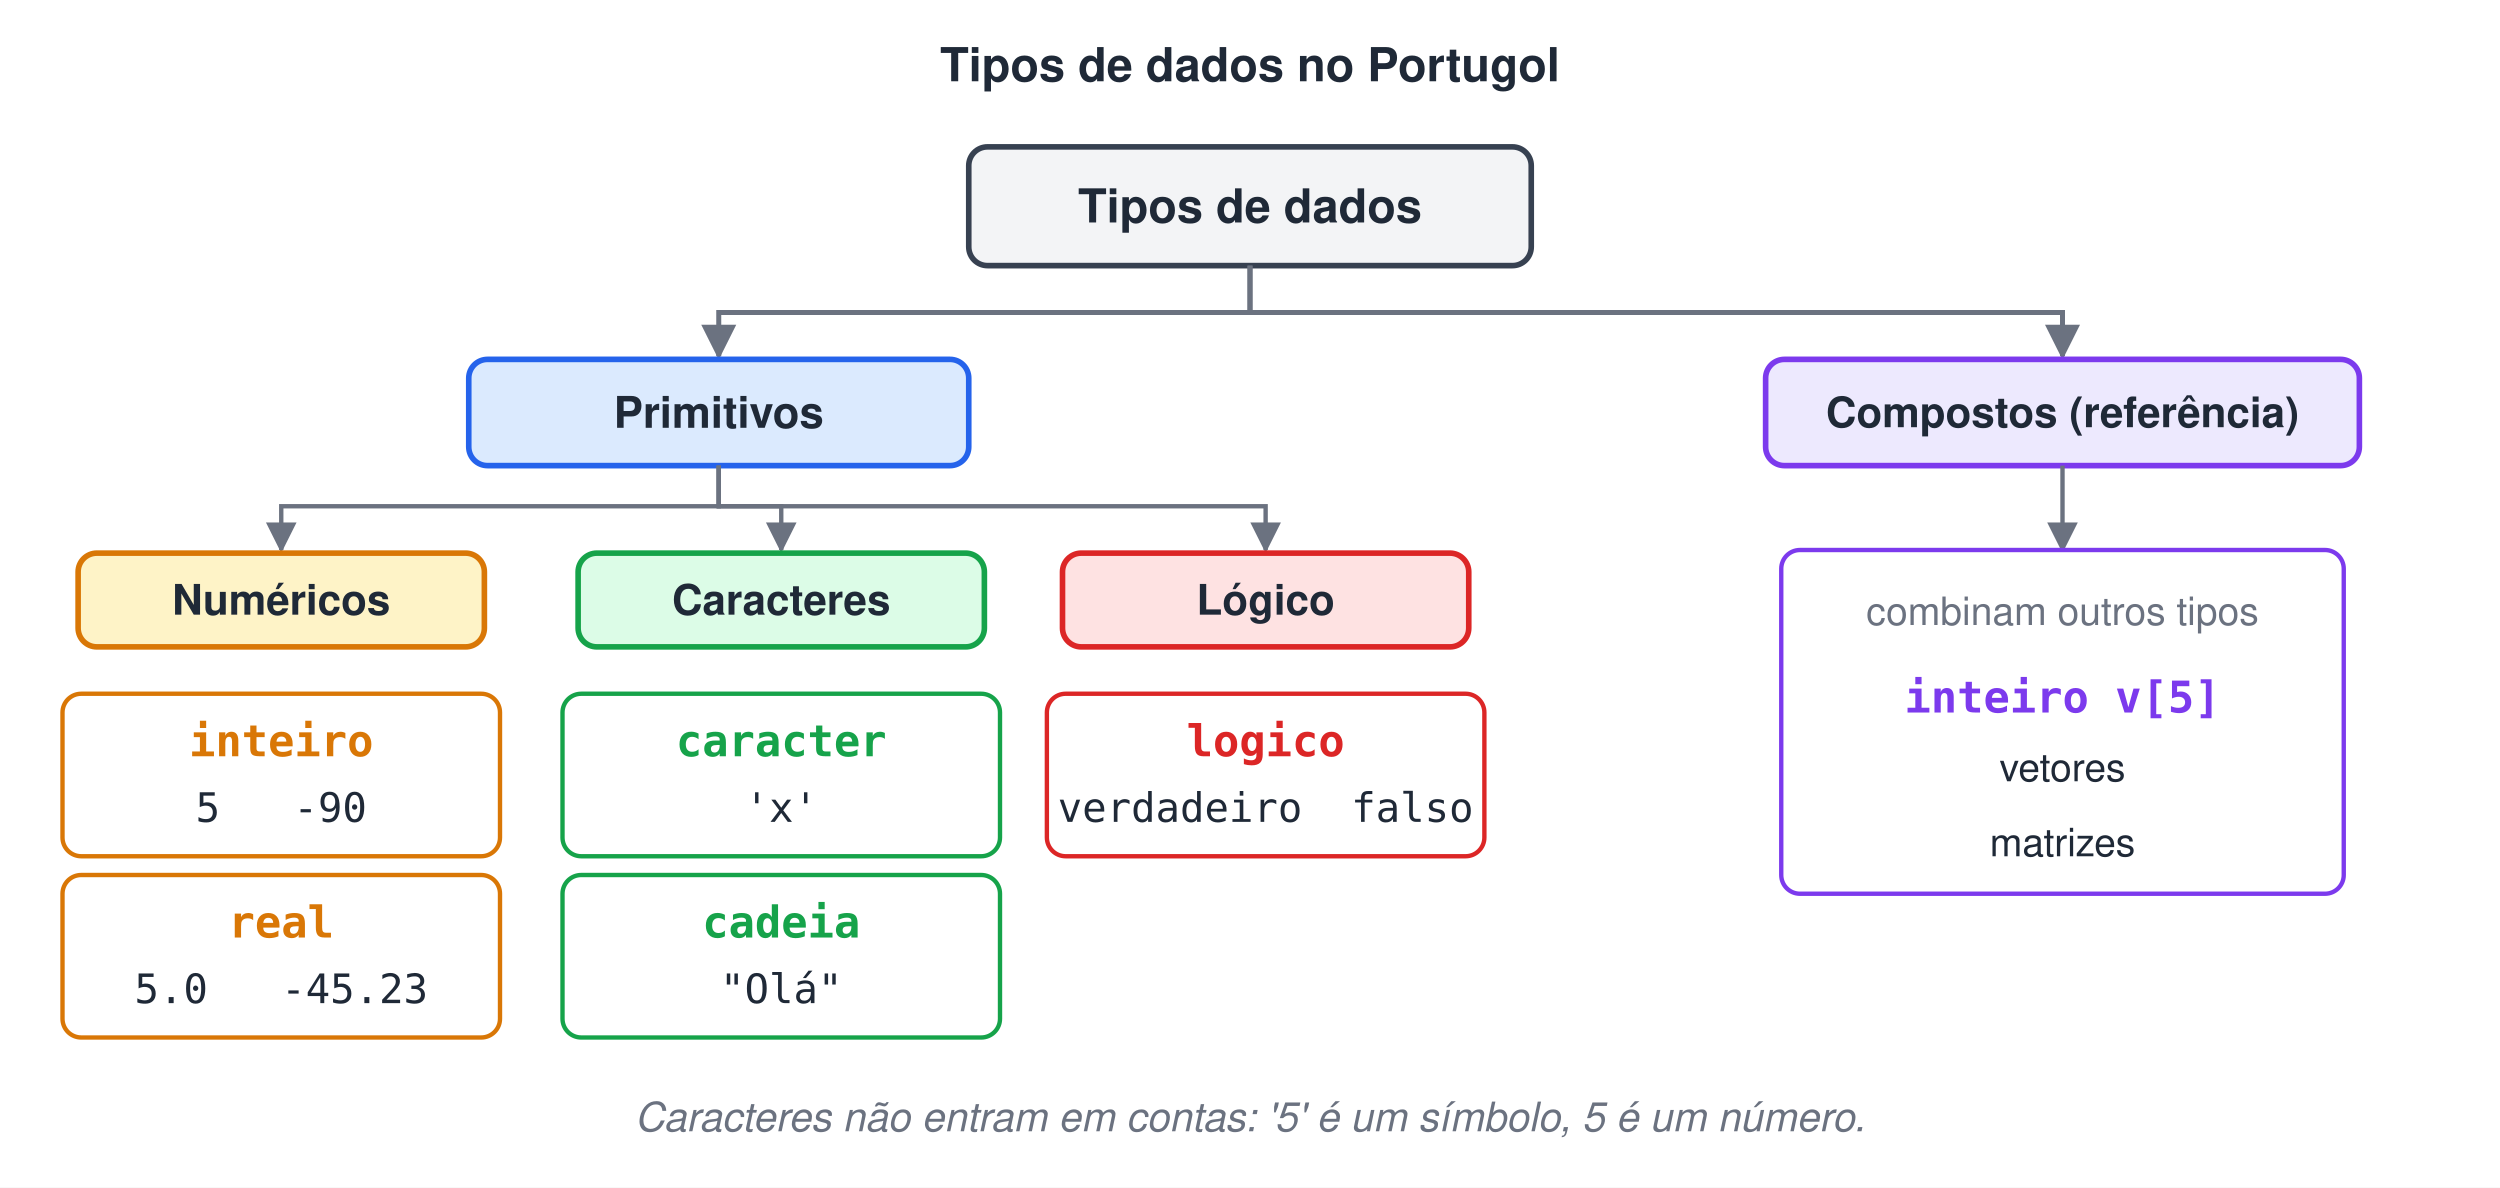
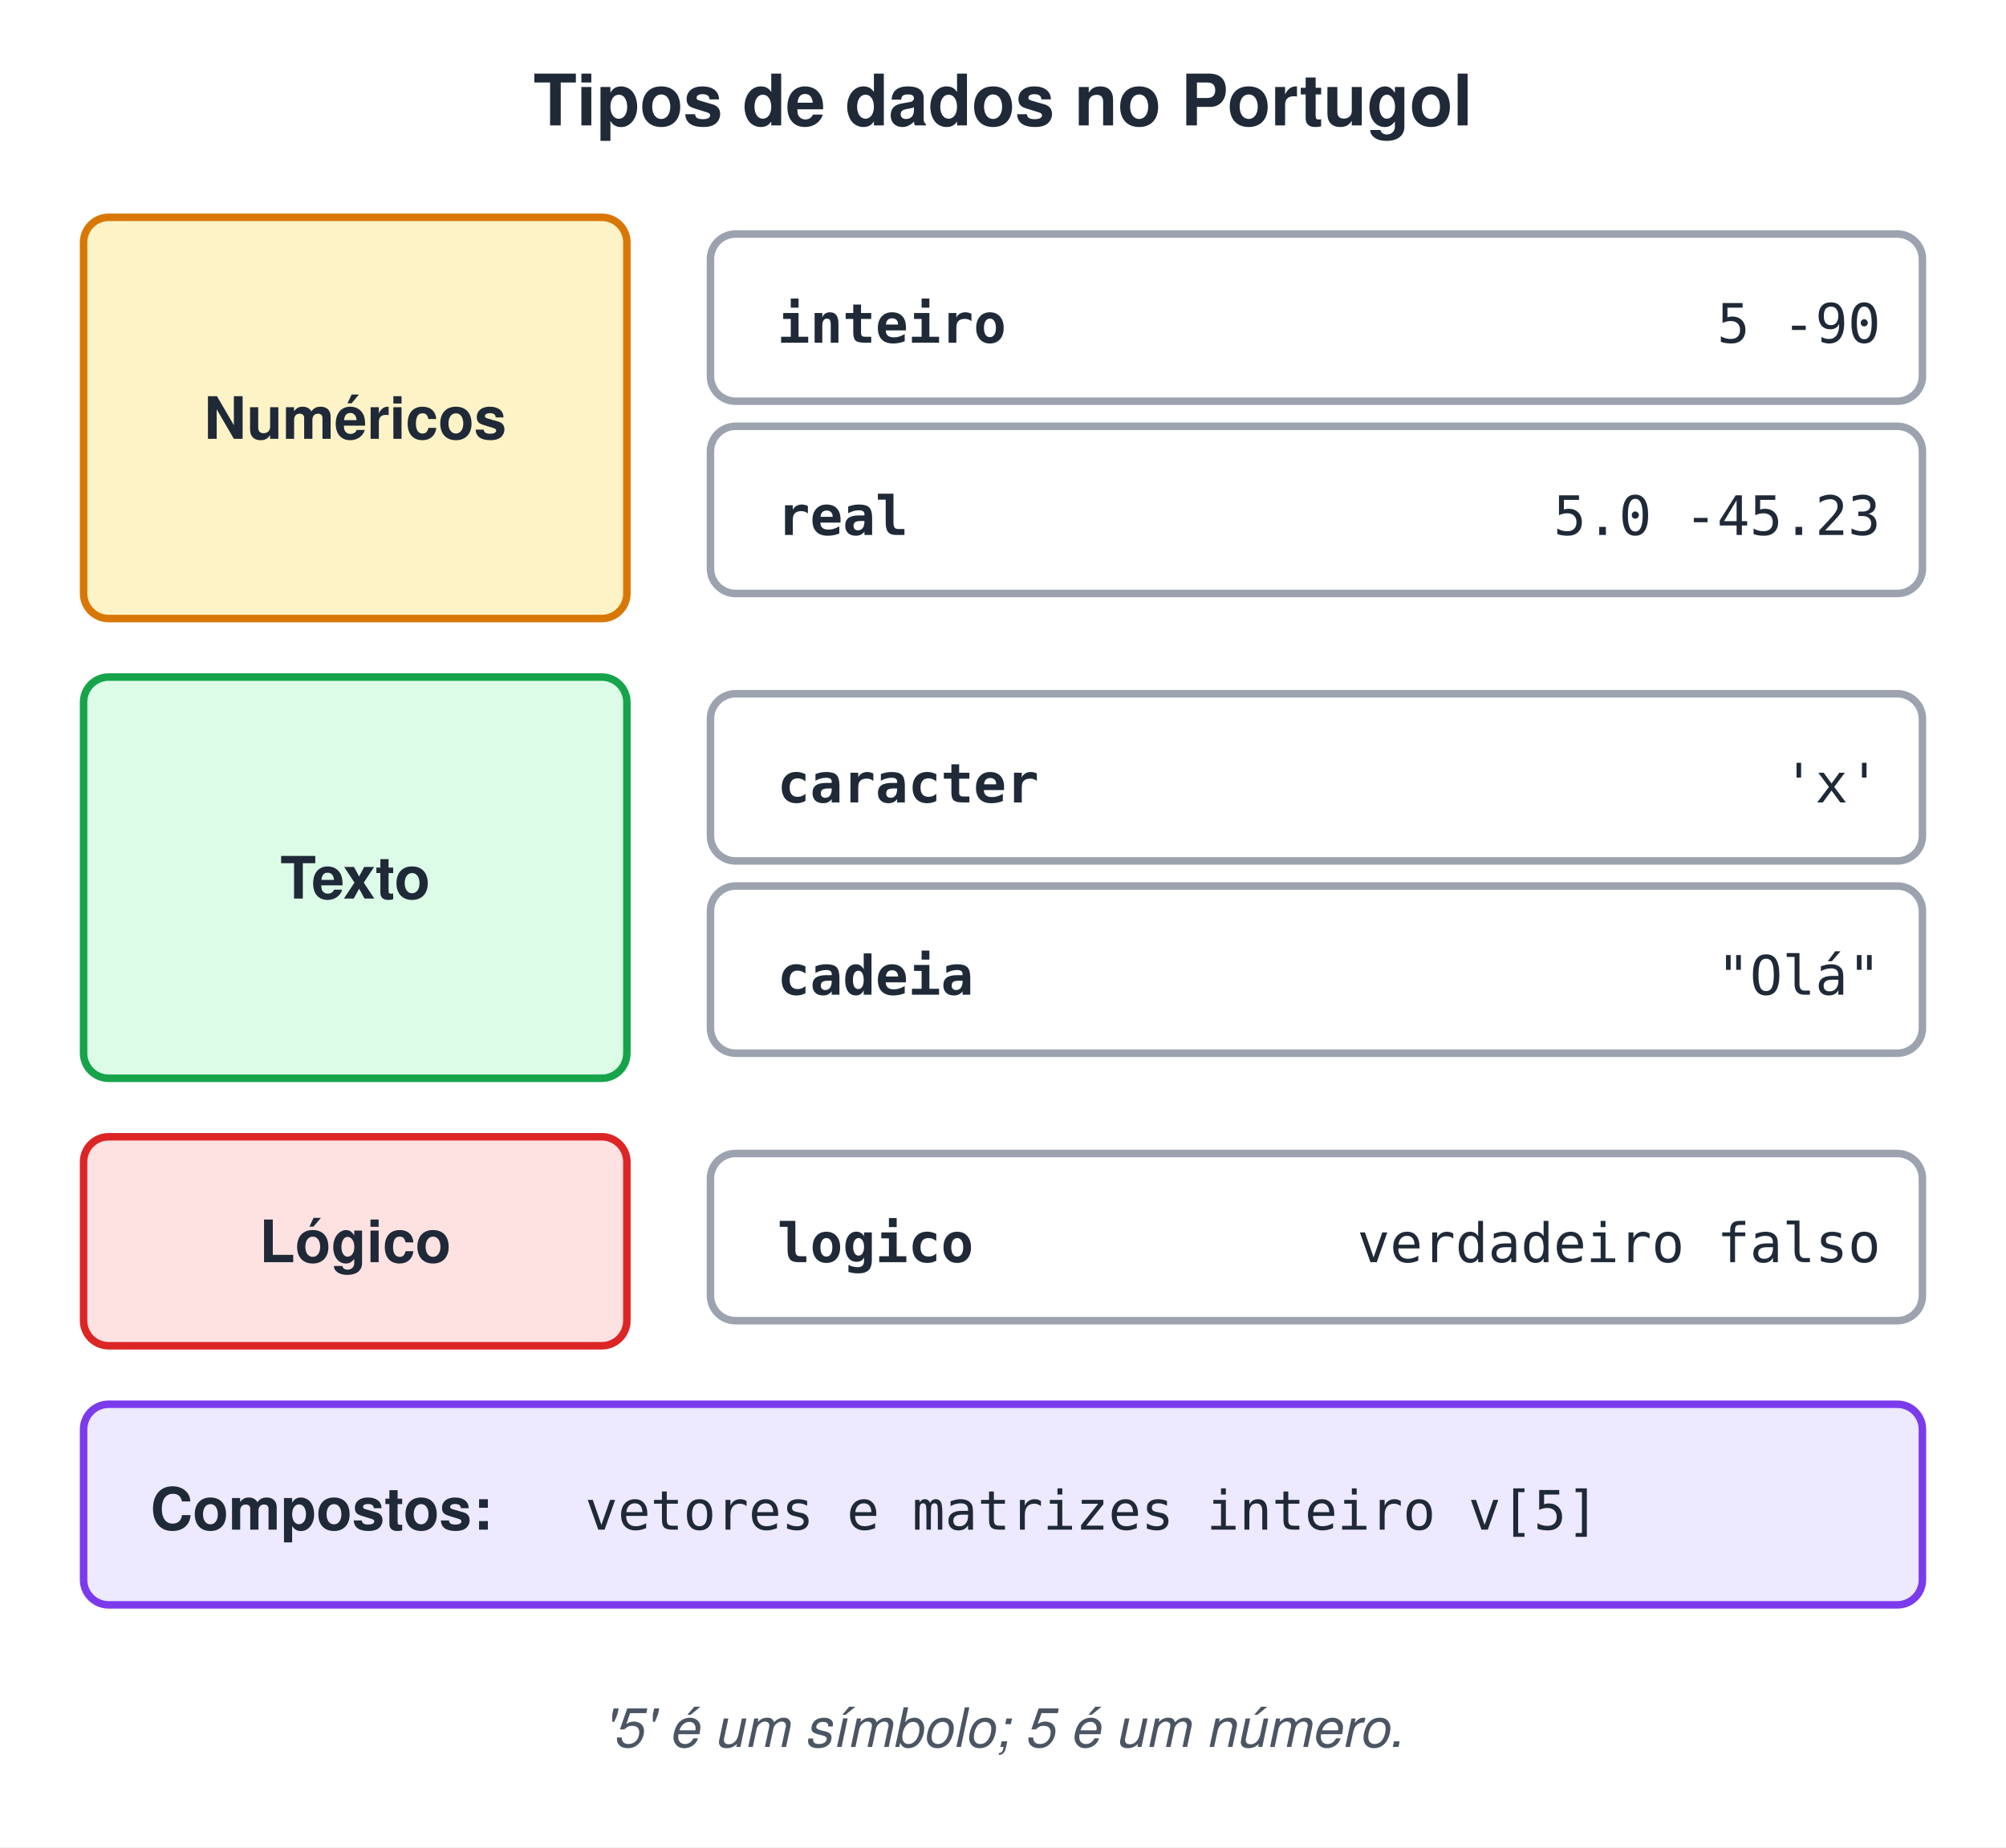
- <svg xmlns="http://www.w3.org/2000/svg" width="800" height="380" viewBox="0 0 800 380">
-   <style>text{font-family:Helvetica, Arial, 'DejaVu Sans', sans-serif}.m{font-family:Menlo, Consolas, 'DejaVu Sans Mono', monospace}</style>
+ <svg xmlns="http://www.w3.org/2000/svg" width="480" height="442" viewBox="0 0 480 442">
+   <style>text{white-space:pre;font-family:Helvetica,Arial,sans-serif;font-size:14px;fill:#1F2937}.t{font-size:17px;font-weight:bold}.b{font-weight:bold}.m{font-family:Menlo,Consolas,monospace;font-size:13px}.s{font-size:12.5px;fill:#4B5563}.n{font-size:13px;font-style:italic;fill:#4B5563}.c{text-anchor:middle}.r{text-anchor:end}.xB{fill:#DBEAFE;stroke:#2563EB}.xG{fill:#DCFCE7;stroke:#16A34A}.xO{fill:#FEF3C7;stroke:#D97706}.xP{fill:#EDE9FE;stroke:#7C3AED}.xR{fill:#FEE2E2;stroke:#DC2626}.xY{fill:#F3F4F6;stroke:#9CA3AF}.xW{fill:#fff;stroke:#9CA3AF}.xT{fill:#CCFBF1;stroke:#0D9488}.xK{fill:#FCE7F3;stroke:#DB2777}rect,ellipse,polygon{stroke-width:1.8}.l{stroke:#6B7280;stroke-width:1.8;fill:none}.d{stroke-dasharray:5 4}</style>
  <defs>
-     <marker id="arg" viewBox="0 0 10 10" refX="9" refY="5" markerWidth="7" markerHeight="7" orient="auto-start-reverse">
-       <path d="M0,0 L10,5 L0,10 z" fill="#6B7280" />
+     <marker id="a" viewBox="0 0 10 10" refX="9" refY="5" markerWidth="7" markerHeight="7" orient="auto-start-reverse">
+       <path d="M0,0L10,5L0,10z" fill="#6B7280" />
    </marker>
  </defs>
-   <rect width="100%" height="100%" fill="#ffffff" />
-   <text x="400" y="26" font-size="15" font-weight="bold" fill="#1F2937" text-anchor="middle">Tipos de dados no Portugol</text>
-   <rect x="310" y="47" width="180" height="38" rx="6" fill="#F3F4F6" stroke="#374151" stroke-width="1.8" />
-   <text x="400" y="71.2" font-size="15" font-weight="bold" fill="#1F2937" text-anchor="middle">Tipos de dados</text>
-   <path d="M400,85 L400,100 L230,100 L230,114" fill="none" stroke="#6B7280" stroke-width="1.6" marker-end="url(#arg)" />
-   <path d="M400,85 L400,100 L660,100 L660,114" fill="none" stroke="#6B7280" stroke-width="1.6" marker-end="url(#arg)" />
-   <rect x="150" y="115" width="160" height="34" rx="6" fill="#DBEAFE" stroke="#2563EB" stroke-width="1.8" />
-   <text x="230" y="136.9" font-size="14" font-weight="bold" fill="#1F2937" text-anchor="middle">Primitivos</text>
-   <rect x="565" y="115" width="190" height="34" rx="6" fill="#EDE9FE" stroke="#7C3AED" stroke-width="1.8" />
-   <text x="660" y="136.7" font-size="13.5" font-weight="bold" fill="#1F2937" text-anchor="middle">Compostos (referência)</text>
-   <path d="M230,149 L230,162 L90,162 L90,176" fill="none" stroke="#6B7280" stroke-width="1.4" marker-end="url(#arg)" />
-   <rect x="25" y="177" width="130" height="30" rx="6" fill="#FEF3C7" stroke="#D97706" stroke-width="1.8" />
-   <text x="90" y="196.7" font-size="13.5" font-weight="bold" fill="#1F2937" text-anchor="middle">Numéricos</text>
-   <rect x="20" y="222" width="140" height="52" rx="6" fill="#fff" stroke="#D97706" stroke-width="1.4" />
-   <text x="90" y="242" class="m" font-size="14" font-weight="bold" fill="#D97706" text-anchor="middle">inteiro</text>
-   <text x="90" y="263" class="m" font-size="13" fill="#1F2937" text-anchor="middle">5   -90</text>
-   <rect x="20" y="280" width="140" height="52" rx="6" fill="#fff" stroke="#D97706" stroke-width="1.4" />
-   <text x="90" y="300" class="m" font-size="14" font-weight="bold" fill="#D97706" text-anchor="middle">real</text>
-   <text x="90" y="321" class="m" font-size="13" fill="#1F2937" text-anchor="middle">5.0   -45.23</text>
-   <path d="M230,149 L230,162 L250,162 L250,176" fill="none" stroke="#6B7280" stroke-width="1.4" marker-end="url(#arg)" />
-   <rect x="185" y="177" width="130" height="30" rx="6" fill="#DCFCE7" stroke="#16A34A" stroke-width="1.8" />
-   <text x="250" y="196.7" font-size="13.5" font-weight="bold" fill="#1F2937" text-anchor="middle">Caracteres</text>
-   <rect x="180" y="222" width="140" height="52" rx="6" fill="#fff" stroke="#16A34A" stroke-width="1.4" />
-   <text x="250" y="242" class="m" font-size="14" font-weight="bold" fill="#16A34A" text-anchor="middle">caracter</text>
-   <text x="250" y="263" class="m" font-size="13" fill="#1F2937" text-anchor="middle">'x'</text>
-   <rect x="180" y="280" width="140" height="52" rx="6" fill="#fff" stroke="#16A34A" stroke-width="1.4" />
-   <text x="250" y="300" class="m" font-size="14" font-weight="bold" fill="#16A34A" text-anchor="middle">cadeia</text>
-   <text x="250" y="321" class="m" font-size="13" fill="#1F2937" text-anchor="middle">"Olá"</text>
-   <path d="M230,149 L230,162 L405,162 L405,176" fill="none" stroke="#6B7280" stroke-width="1.4" marker-end="url(#arg)" />
-   <rect x="340" y="177" width="130" height="30" rx="6" fill="#FEE2E2" stroke="#DC2626" stroke-width="1.8" />
-   <text x="405" y="196.7" font-size="13.5" font-weight="bold" fill="#1F2937" text-anchor="middle">Lógico</text>
-   <rect x="335" y="222" width="140" height="52" rx="6" fill="#fff" stroke="#DC2626" stroke-width="1.4" />
-   <text x="405" y="242" class="m" font-size="14" font-weight="bold" fill="#DC2626" text-anchor="middle">logico</text>
-   <text x="405" y="263" class="m" font-size="13" fill="#1F2937" text-anchor="middle">verdadeiro  falso</text>
-   <path d="M660,149 L660,176" fill="none" stroke="#6B7280" stroke-width="1.4" marker-end="url(#arg)" />
-   <rect x="570" y="176" width="180" height="110" rx="6" fill="#fff" stroke="#7C3AED" stroke-width="1.4" />
-   <text x="660" y="200" font-size="12.5" fill="#6B7280" text-anchor="middle">combinam outros tipos</text>
-   <text x="660" y="228" class="m" font-size="14" font-weight="bold" fill="#7C3AED" text-anchor="middle">inteiro v[5]</text>
-   <text x="660" y="250" font-size="12.5" fill="#1F2937" text-anchor="middle">vetores</text>
-   <text x="660" y="274" font-size="12.5" fill="#1F2937" text-anchor="middle">matrizes</text>
-   <text x="400" y="362" font-size="13" font-style="italic" fill="#6B7280" text-anchor="middle">Caracteres não entram em contas: '5' é um símbolo, 5 é um número.</text>
+   <rect width="100%" height="100%" fill="#fff" />
+   <text x="240.0" y="30" class="t c">Tipos de dados no Portugol</text>
+   <rect x="20" y="52" width="130" height="96" rx="6" class="xO" />
+   <text x="85" y="105.0" class="b c">Numéricos</text>
+   <rect x="170" y="56" width="290" height="40" rx="6" class="xW" />
+   <text x="186" y="82" class="m b">inteiro</text>
+   <text x="450" y="82" class="m r">5   -90</text>
+   <rect x="170" y="102" width="290" height="40" rx="6" class="xW" />
+   <text x="186" y="128" class="m b">real</text>
+   <text x="450" y="128" class="m r">5.0   -45.23</text>
+   <rect x="20" y="162" width="130" height="96" rx="6" class="xG" />
+   <text x="85" y="215.0" class="b c">Texto</text>
+   <rect x="170" y="166" width="290" height="40" rx="6" class="xW" />
+   <text x="186" y="192" class="m b">caracter</text>
+   <text x="450" y="192" class="m r">'x'</text>
+   <rect x="170" y="212" width="290" height="40" rx="6" class="xW" />
+   <text x="186" y="238" class="m b">cadeia</text>
+   <text x="450" y="238" class="m r">"Olá"</text>
+   <rect x="20" y="272" width="130" height="50" rx="6" class="xR" />
+   <text x="85" y="302.0" class="b c">Lógico</text>
+   <rect x="170" y="276" width="290" height="40" rx="6" class="xW" />
+   <text x="186" y="302" class="m b">logico</text>
+   <text x="450" y="302" class="m r">verdadeiro  falso</text>
+   <rect x="20" y="336" width="440" height="48" rx="6" class="xP" />
+   <text x="36" y="366" class="b">Compostos:</text>
+   <text x="140" y="366" class="m">vetores e matrizes  inteiro v[5]</text>
+   <text x="240.0" y="418" class="n c">'5' é um símbolo; 5 é um número.</text>
</svg>
